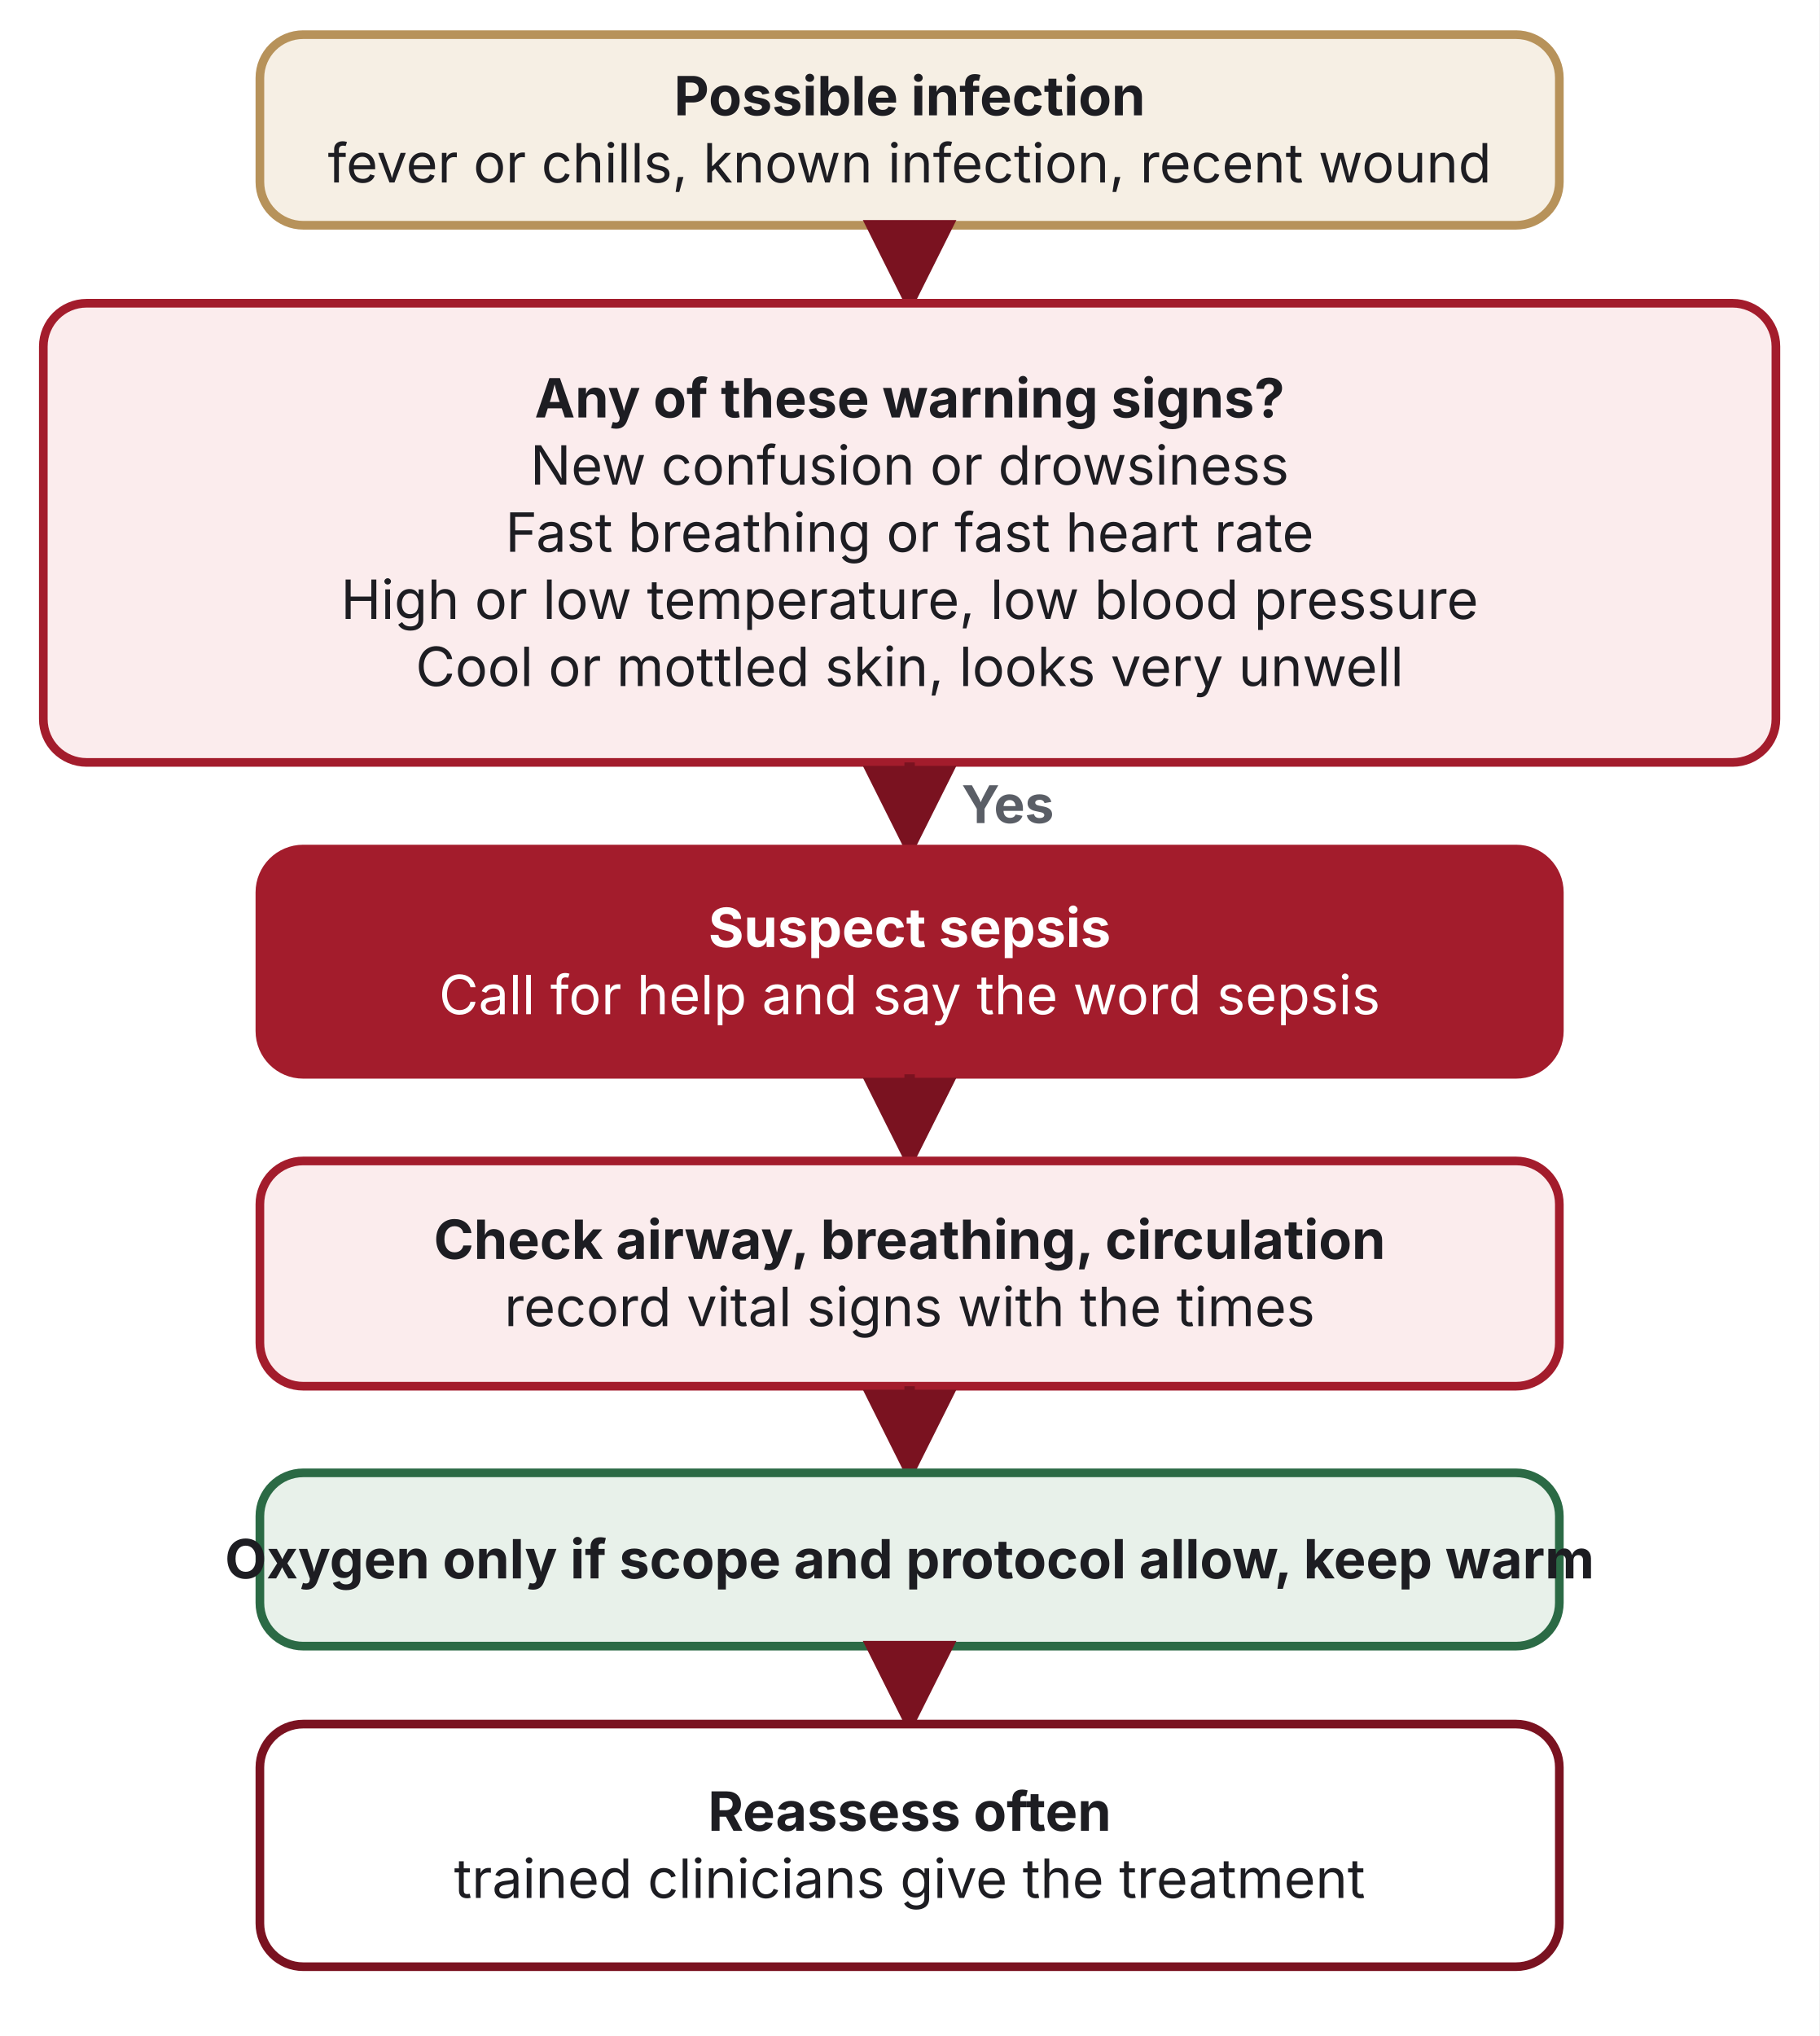
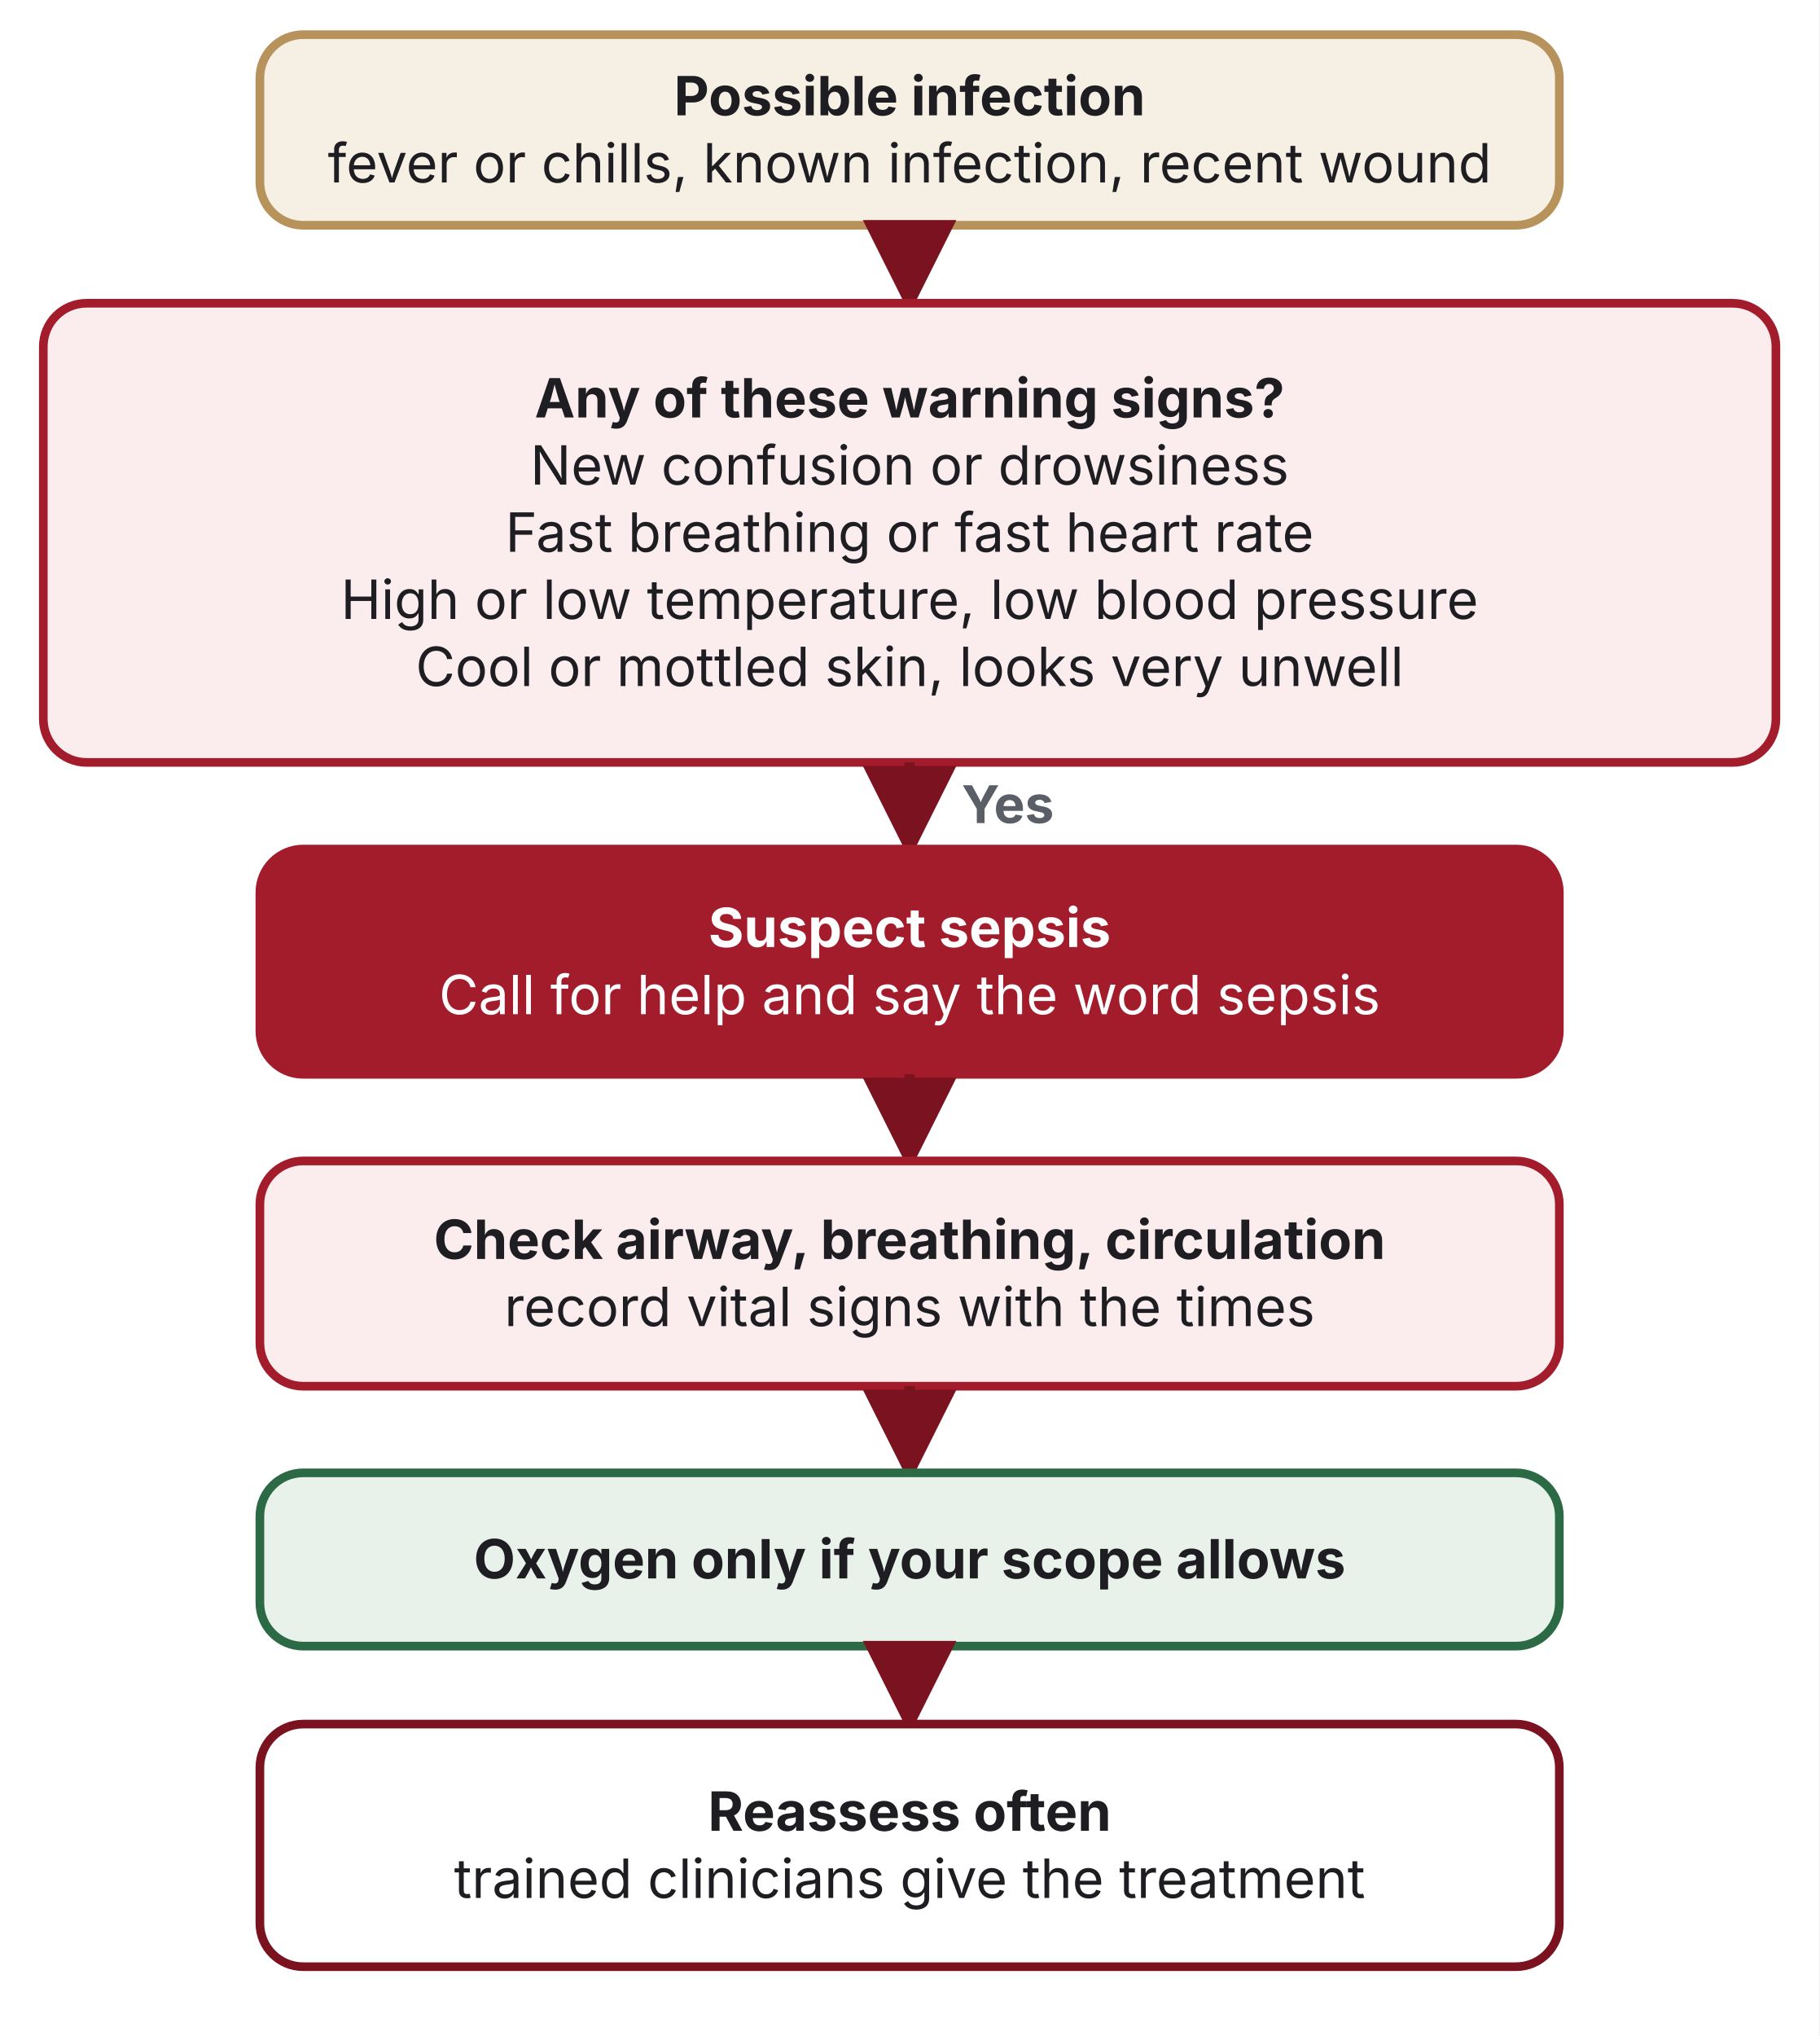
- <svg xmlns="http://www.w3.org/2000/svg" viewBox="0 0 420 470" width="420" height="470" font-family="Inter, Arial, sans-serif" role="img">
+ <svg xmlns="http://www.w3.org/2000/svg" viewBox="0 0 420 470" width="420" height="470" font-family="InterTT, Inter, Arial, sans-serif" role="img">
  <rect width="420" height="470" fill="#fff" />
  <defs>
    <marker id="a" markerWidth="9" markerHeight="9" refX="8" refY="4.5" orient="auto">
      <path d="M0,0 L9,4.5 L0,9 Z" fill="#7a1220" />
    </marker>
  </defs>
  <rect x="60" y="8" width="300" height="44" rx="10" fill="#f6efe4" stroke="#b7925a" stroke-width="2" />
  <text x="210.0" y="26.625" font-size="12.5" font-weight="700" text-anchor="middle" fill="#1d1d22">Possible infection</text>
  <text x="210.0" y="42.125" font-size="12.5" font-weight="400" text-anchor="middle" fill="#1d1d22">fever or chills, known infection, recent wound</text>
  <path d="M210 52 V70" stroke="#7a1220" stroke-width="2.4" fill="none" marker-end="url(#a)" />
  <rect x="10" y="70" width="400" height="106" rx="10" fill="#fbeced" stroke="#a31c2c" stroke-width="2" />
  <text x="210.0" y="96.375" font-size="12.5" font-weight="700" text-anchor="middle" fill="#1d1d22">Any of these warning signs?</text>
  <text x="210.0" y="111.875" font-size="12.5" font-weight="400" text-anchor="middle" fill="#1d1d22">New confusion or drowsiness</text>
  <text x="210.0" y="127.375" font-size="12.5" font-weight="400" text-anchor="middle" fill="#1d1d22">Fast breathing or fast heart rate</text>
  <text x="210.0" y="142.875" font-size="12.5" font-weight="400" text-anchor="middle" fill="#1d1d22">High or low temperature, low blood pressure</text>
  <text x="210.0" y="158.375" font-size="12.5" font-weight="400" text-anchor="middle" fill="#1d1d22">Cool or mottled skin, looks very unwell</text>
  <path d="M210 176 V196" stroke="#7a1220" stroke-width="2.4" fill="none" marker-end="url(#a)" />
  <text x="222" y="190" font-size="12" font-weight="700" fill="#5a5e66">Yes</text>
  <rect x="60" y="196" width="300" height="52" rx="10" fill="#a31c2c" stroke="#a31c2c" stroke-width="2" />
  <text x="210.0" y="218.625" font-size="12.5" font-weight="700" text-anchor="middle" fill="#fff">Suspect sepsis</text>
  <text x="210.0" y="234.125" font-size="12.5" font-weight="400" text-anchor="middle" fill="#fff">Call for help and say the word sepsis</text>
  <path d="M210 248 V268" stroke="#7a1220" stroke-width="2.4" fill="none" marker-end="url(#a)" />
  <rect x="60" y="268" width="300" height="52" rx="10" fill="#fbeced" stroke="#a31c2c" stroke-width="2" />
  <text x="210.0" y="290.625" font-size="12.5" font-weight="700" text-anchor="middle" fill="#1d1d22">Check airway, breathing, circulation</text>
  <text x="210.0" y="306.125" font-size="12.5" font-weight="400" text-anchor="middle" fill="#1d1d22">record vital signs with the times</text>
  <path d="M210 320 V340" stroke="#7a1220" stroke-width="2.4" fill="none" marker-end="url(#a)" />
  <rect x="60" y="340" width="300" height="40" rx="10" fill="#e8f1ea" stroke="#2b6a45" stroke-width="2" />
-   <text x="210.0" y="364.375" font-size="12.5" font-weight="700" text-anchor="middle" fill="#1d1d22">Oxygen only if scope and protocol allow, keep warm</text>
+   <text x="210.0" y="364.375" font-size="12.5" font-weight="700" text-anchor="middle" fill="#1d1d22">Oxygen only if your scope allows</text>
  <path d="M210 380 V398" stroke="#7a1220" stroke-width="2.4" fill="none" marker-end="url(#a)" />
  <rect x="60" y="398" width="300" height="56" rx="10" fill="#fff" stroke="#7a1220" stroke-width="2" />
  <text x="210.0" y="422.625" font-size="12.5" font-weight="700" text-anchor="middle" fill="#1d1d22">Reassess often</text>
  <text x="210.0" y="438.125" font-size="12.5" font-weight="400" text-anchor="middle" fill="#1d1d22">trained clinicians give the treatment</text>
</svg>
